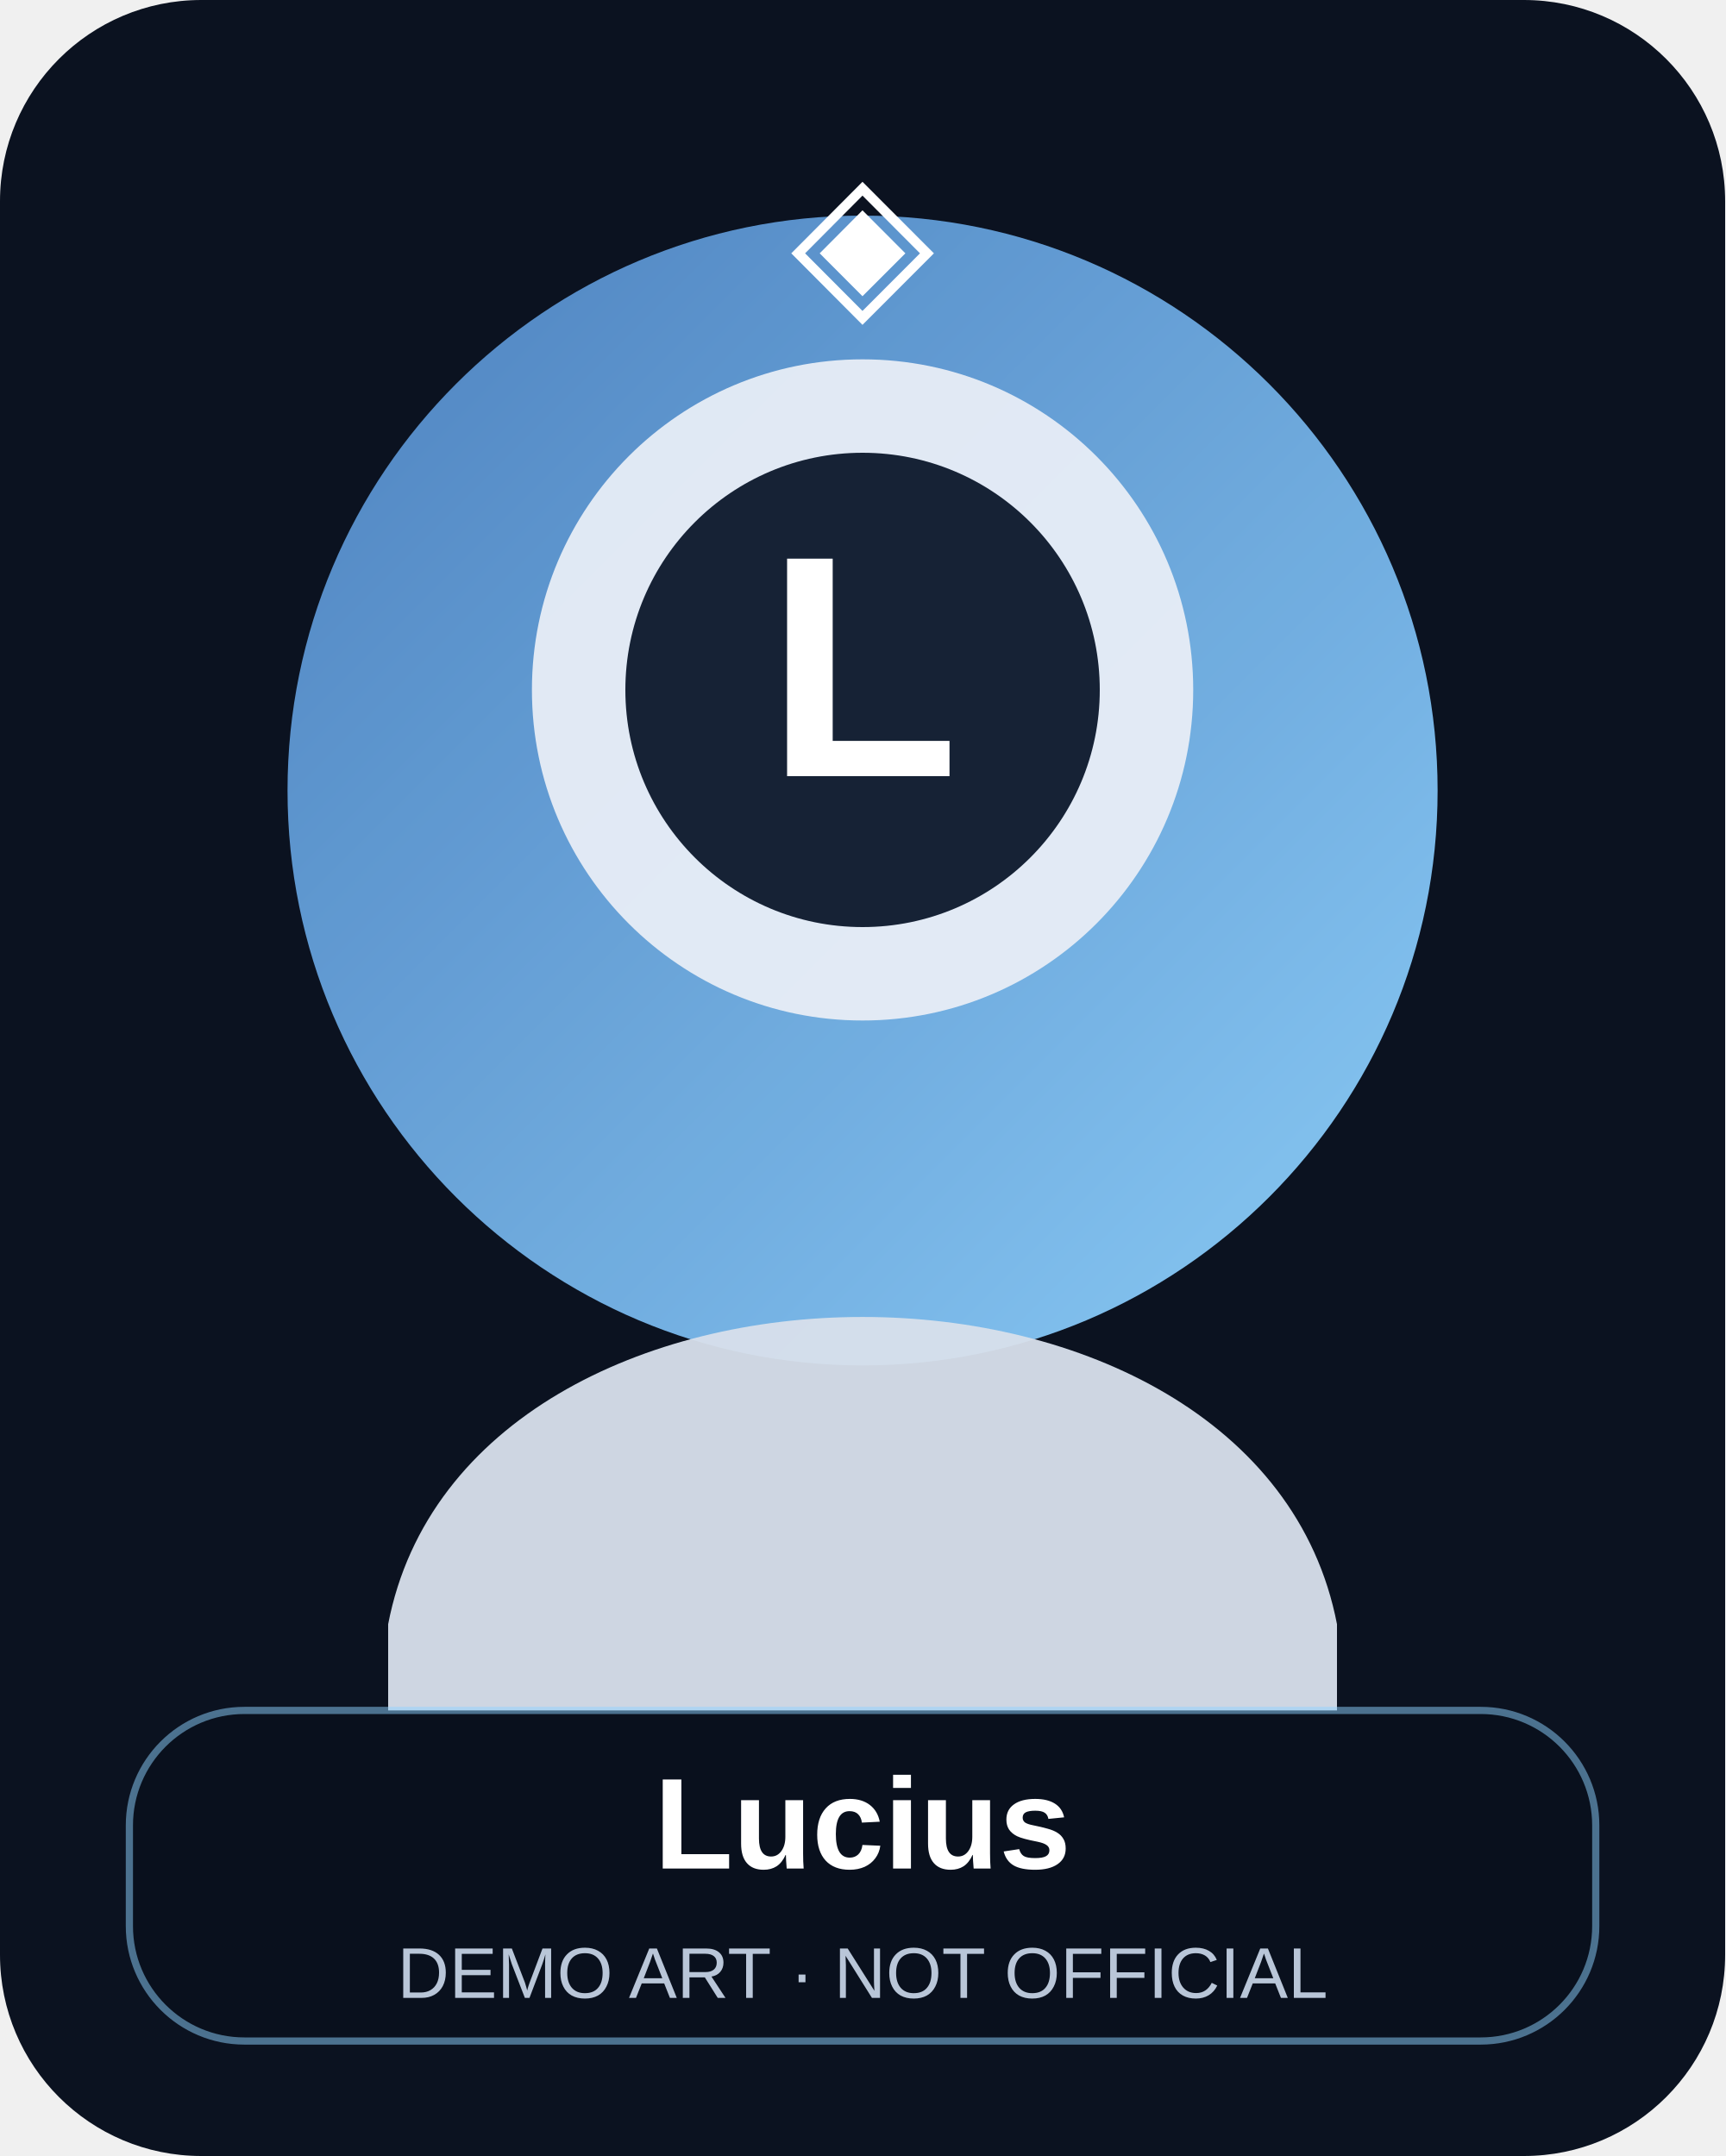
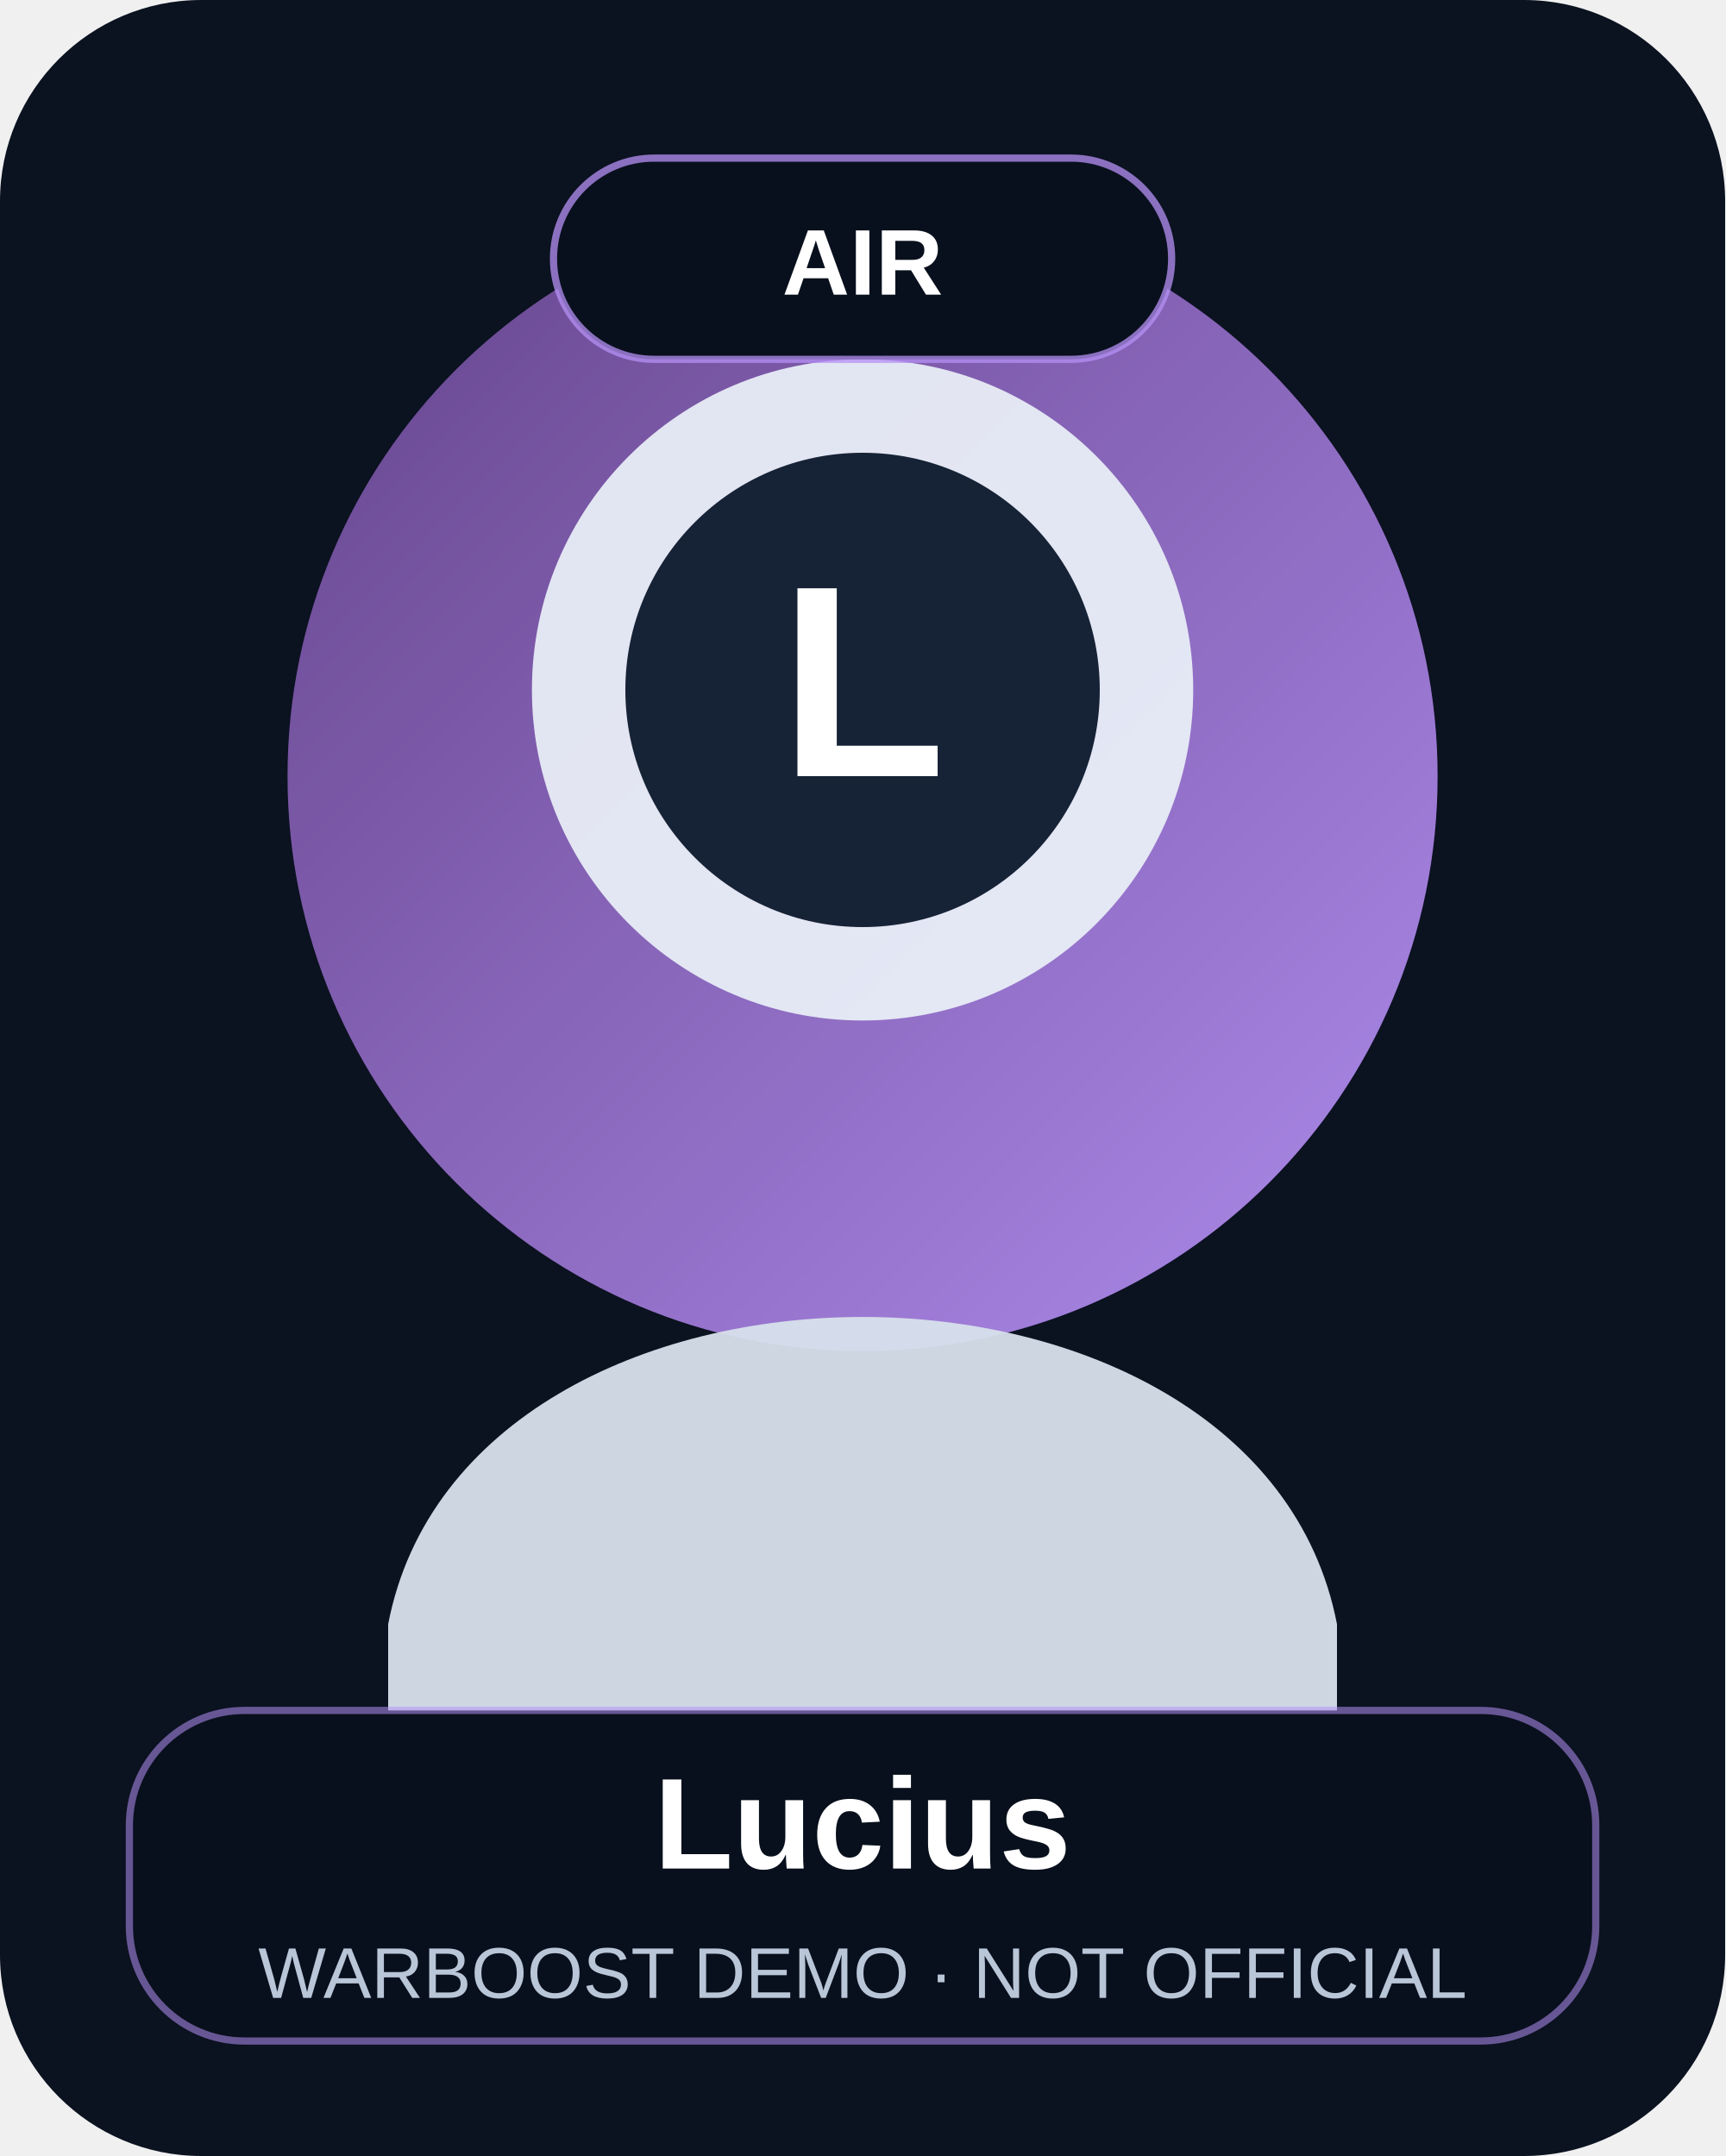
- <svg xmlns="http://www.w3.org/2000/svg" width="240" height="300" viewBox="0 0 240 300">
+ <svg xmlns="http://www.w3.org/2000/svg" width="240" height="300" viewBox="0 0 240 300" role="img" aria-label="Lucius WarBoost demo visual">
  <defs>
    <linearGradient id="g" x1="0" y1="0" x2="1" y2="1">
-       <stop stop-color="#4f86c6" />
-       <stop offset="1" stop-color="#8fd3ff" />
+       <stop stop-color="#69458f" />
+       <stop offset="1" stop-color="#b590f5" />
    </linearGradient>
  </defs>
  <rect width="240" height="300" rx="28" fill="#0b1220" />
-   <circle cx="120" cy="110" r="80" fill="url(#g)" opacity=".95" />
+   <circle cx="120" cy="108" r="80" fill="url(#g)" opacity=".96" />
  <circle cx="120" cy="96" r="46" fill="#e9eef6" opacity=".94" />
  <path d="M54 226c11-57 121-57 132 0v38H54z" fill="#d7e0eb" opacity=".95" />
  <circle cx="120" cy="96" r="33" fill="#162235" />
-   <text x="120" y="108" text-anchor="middle" font-size="44" font-family="Arial" font-weight="700" fill="#fff">L</text>
-   <text x="120" y="42" text-anchor="middle" font-size="26" font-family="Arial" fill="#fff">◈</text>
-   <rect x="18" y="238" width="204" height="46" rx="16" fill="#09101d" stroke="#8fd3ff" stroke-opacity=".5" />
-   <text x="120" y="260" text-anchor="middle" font-size="18" font-family="Arial" font-weight="700" fill="#fff">Lucius</text>
-   <text x="120" y="278" text-anchor="middle" font-size="10" font-family="Arial" fill="#b9c6d8">DEMO ART · NOT OFFICIAL</text>
+   <text x="120" y="108" text-anchor="middle" font-size="38" font-family="Arial, sans-serif" font-weight="700" fill="#fff">L</text>
+   <rect x="77" y="22" width="86" height="28" rx="14" fill="#09101d" stroke="#b590f5" stroke-opacity=".75" />
+   <text x="120" y="41" text-anchor="middle" font-size="13" font-family="Arial, sans-serif" font-weight="700" fill="#fff">AIR</text>
+   <rect x="18" y="238" width="204" height="46" rx="16" fill="#09101d" stroke="#b590f5" stroke-opacity=".55" />
+   <text x="120" y="260" text-anchor="middle" font-size="18" font-family="Arial, sans-serif" font-weight="700" fill="#fff">Lucius</text>
+   <text x="120" y="278" text-anchor="middle" font-size="10" font-family="Arial, sans-serif" fill="#b9c6d8">WARBOOST DEMO · NOT OFFICIAL</text>
</svg>
